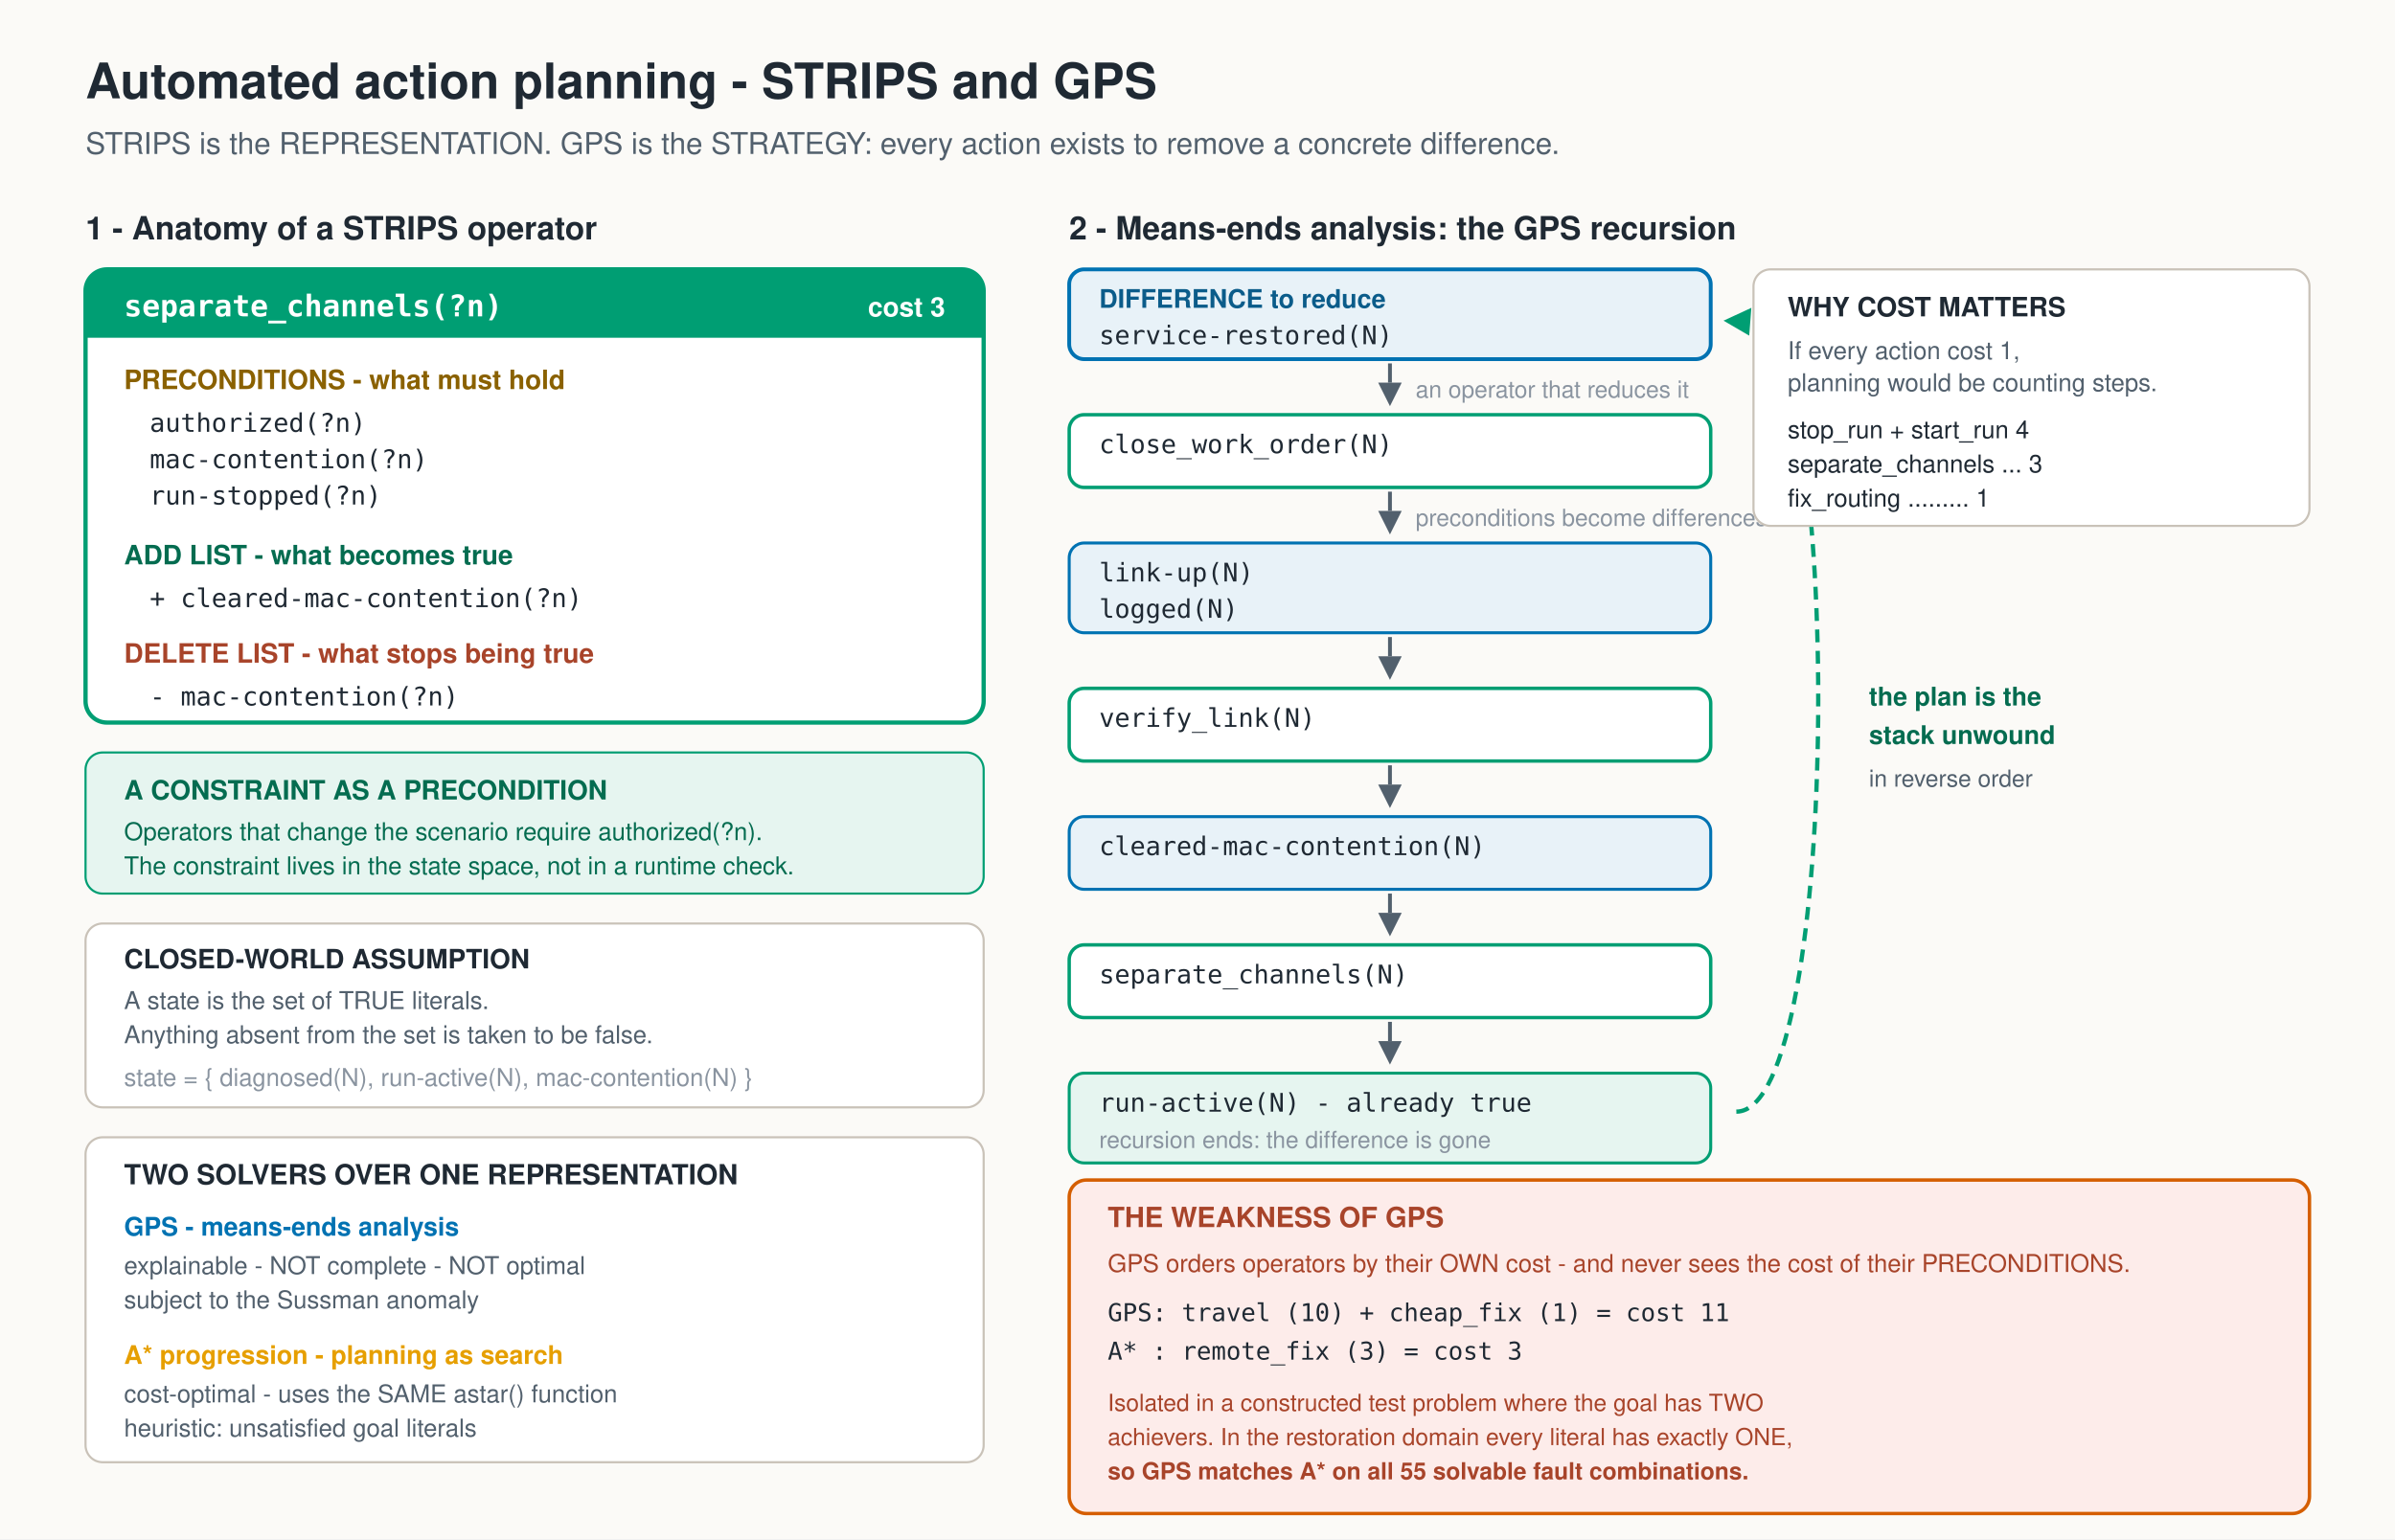
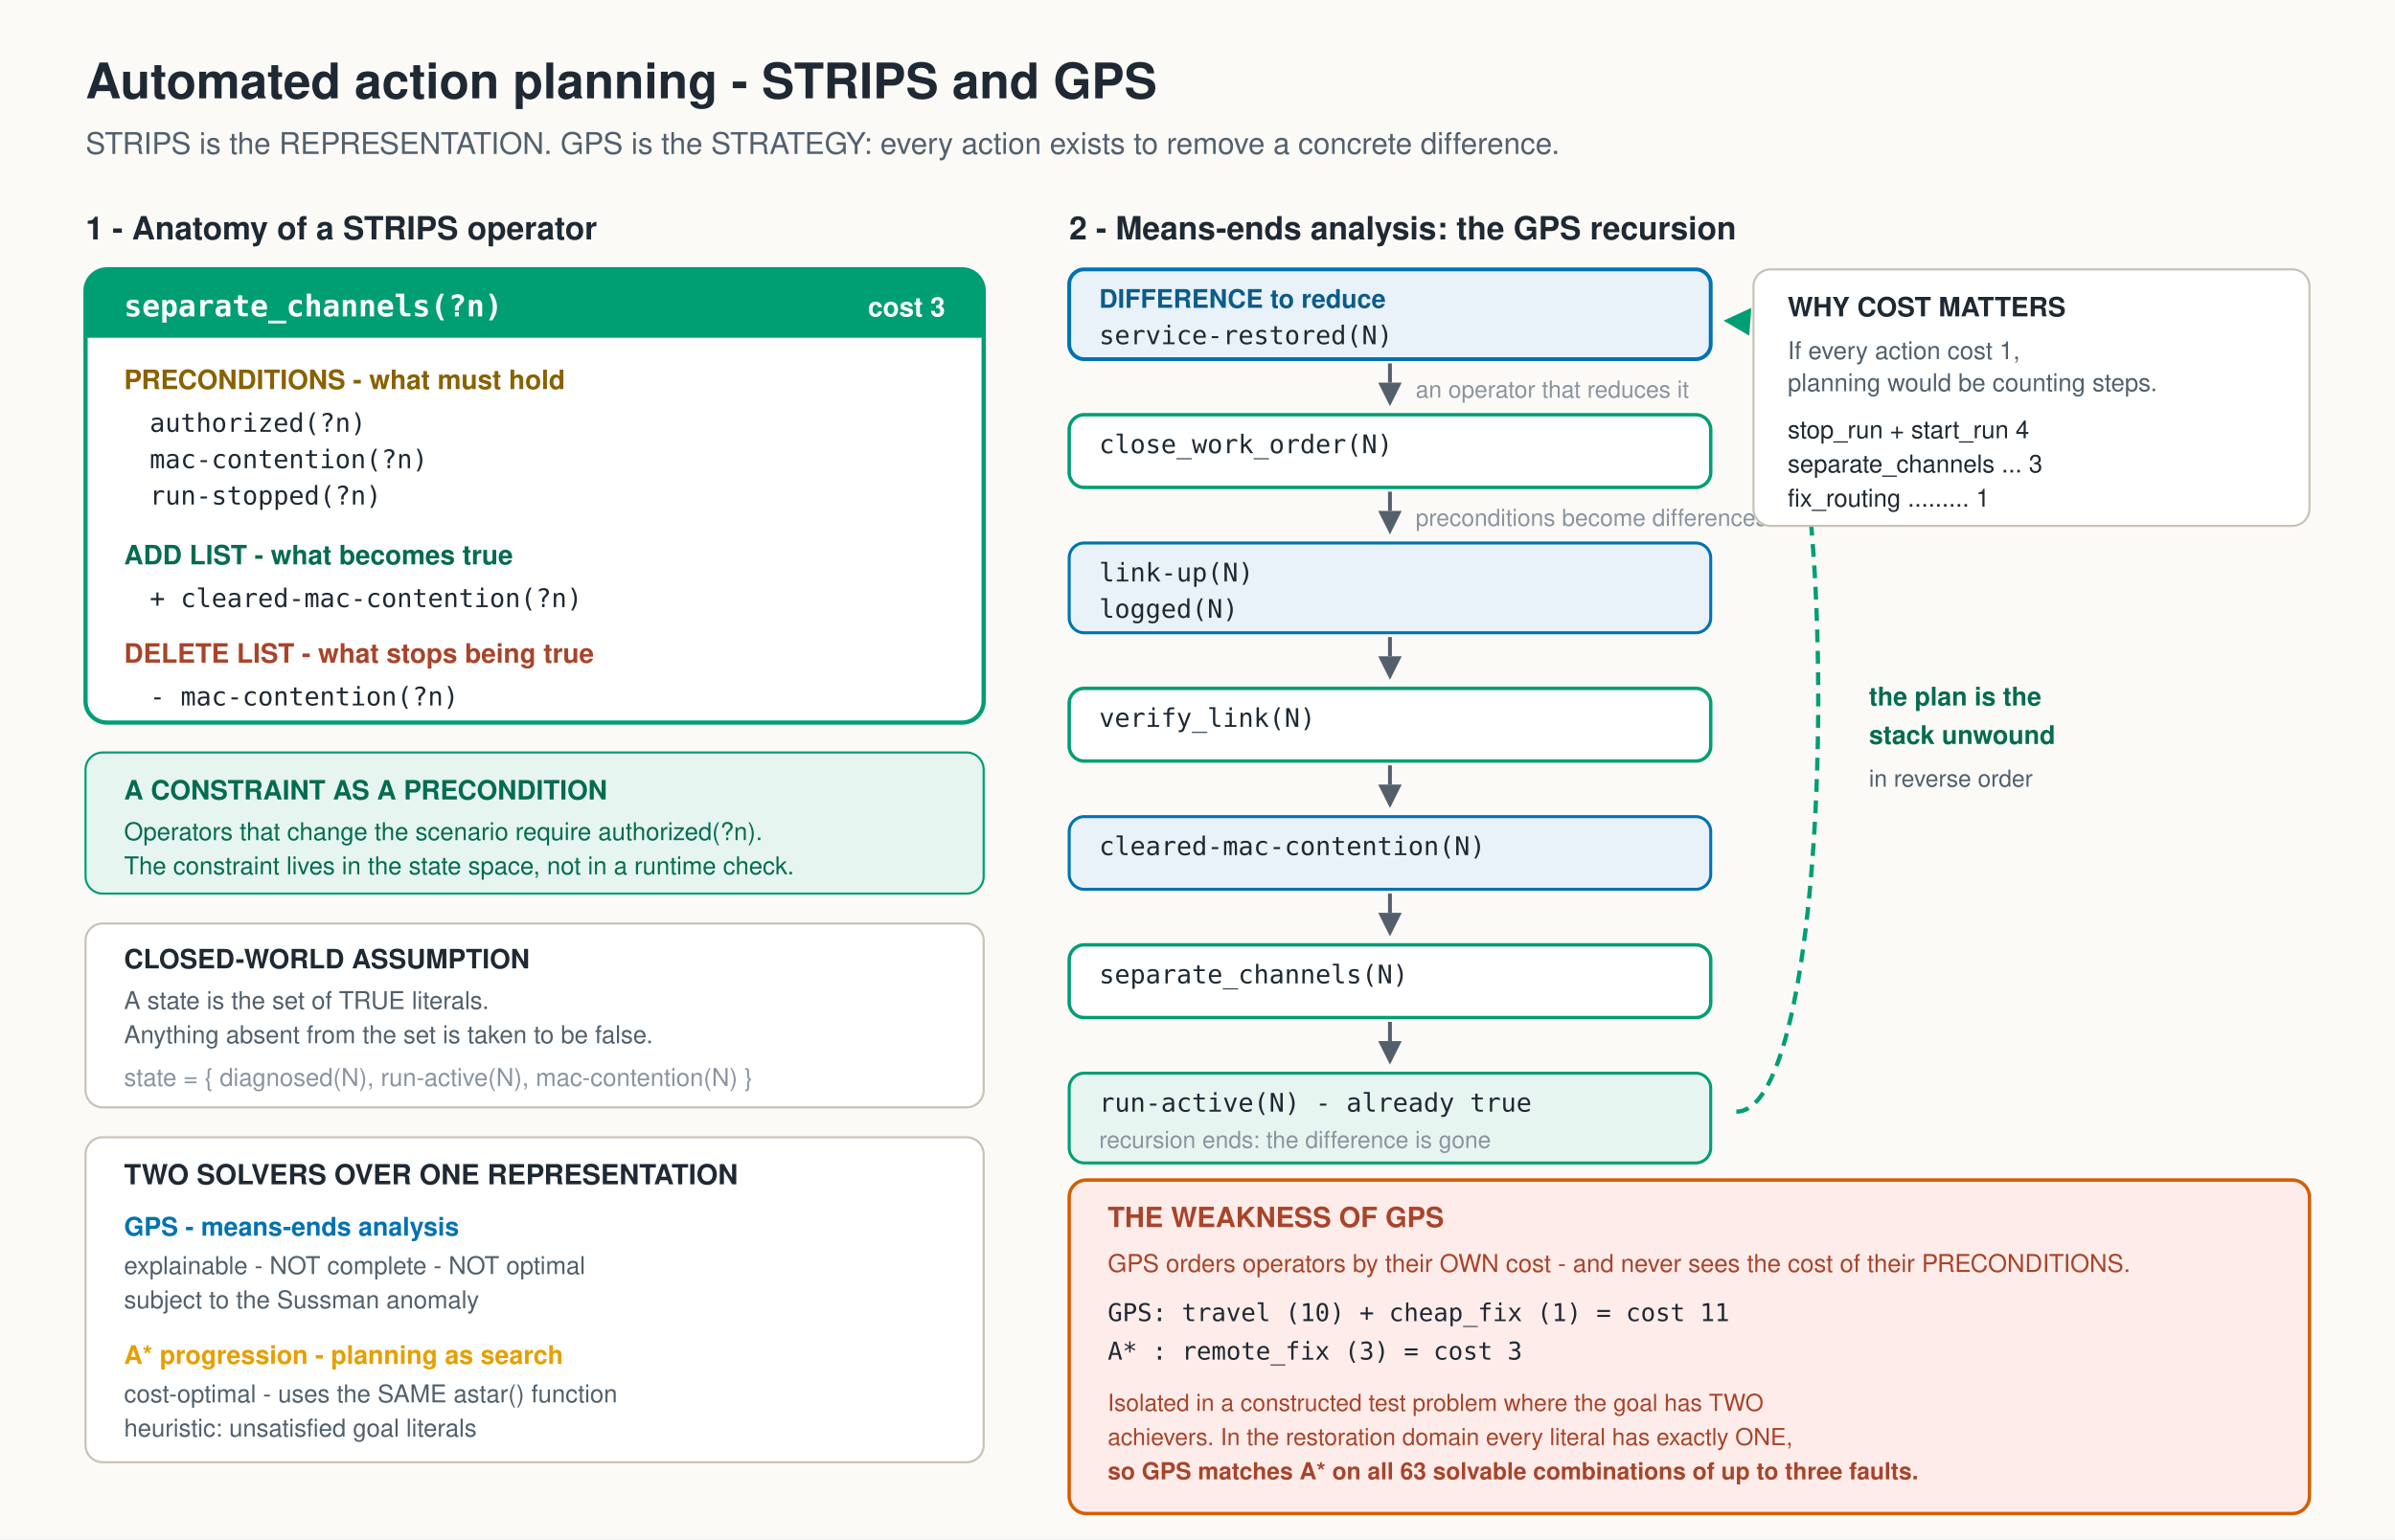
<svg xmlns="http://www.w3.org/2000/svg" viewBox="0 0 1120 720" width="1120" height="720" font-family="Segoe UI, Helvetica, Arial, sans-serif">
  <rect width="1120" height="720" fill="#fbfaf7" />
  <text x="40" y="46" font-size="23" fill="#1f2933" font-weight="600">Automated action planning - STRIPS and GPS</text>
  <text x="40" y="72" font-size="14" fill="#52606d">STRIPS is the REPRESENTATION. GPS is the STRATEGY: every action exists to remove a concrete difference.</text>
  <text x="40" y="112" font-size="15" fill="#1f2933" font-weight="700">1 - Anatomy of a STRIPS operator</text>
  <rect x="40" y="126" width="420" height="212" rx="10" fill="#ffffff" stroke="#009E73" stroke-width="2" />
  <path d="M 50 126 H 450 A 10 10 0 0 1 460 136 V 158 H 40 V 136 A 10 10 0 0 1 50 126 Z" fill="#009E73" />
  <text x="58" y="151" font-size="15" fill="#ffffff" font-weight="700" />
  <text x="58" y="148" font-size="14" font-weight="700" fill="#ffffff" font-family="Consolas, SFMono-Regular, Menlo, monospace">separate_channels(?n)</text>
  <text x="442" y="148" font-size="12.5" font-weight="600" fill="#ffffff" text-anchor="end">cost 3</text>
  <text x="58" y="182" font-size="12.5" fill="#8a6100" font-weight="700">PRECONDITIONS - what must hold</text>
  <text x="70" y="202" font-size="12" fill="#1f2933" font-family="Consolas, SFMono-Regular, Menlo, monospace">authorized(?n)</text>
  <text x="70" y="219" font-size="12" fill="#1f2933" font-family="Consolas, SFMono-Regular, Menlo, monospace">mac-contention(?n)</text>
  <text x="70" y="236" font-size="12" fill="#1f2933" font-family="Consolas, SFMono-Regular, Menlo, monospace">run-stopped(?n)</text>
  <text x="58" y="264" font-size="12.5" fill="#046c50" font-weight="700">ADD LIST - what becomes true</text>
  <text x="70" y="284" font-size="12" fill="#1f2933" font-family="Consolas, SFMono-Regular, Menlo, monospace">+ cleared-mac-contention(?n)</text>
  <text x="58" y="310" font-size="12.5" fill="#a8442a" font-weight="700">DELETE LIST - what stops being true</text>
  <text x="70" y="330" font-size="12" fill="#1f2933" font-family="Consolas, SFMono-Regular, Menlo, monospace">- mac-contention(?n)</text>
  <rect x="40" y="352" width="420" height="66" rx="8" fill="#e6f5f0" stroke="#009E73" stroke-width="1.0" />
  <text x="58" y="374" font-size="12.5" fill="#046c50" font-weight="700">A CONSTRAINT AS A PRECONDITION</text>
  <text x="58" y="393" font-size="11.5" fill="#046c50">Operators that change the scenario require authorized(?n).</text>
  <text x="58" y="409" font-size="11.5" fill="#046c50">The constraint lives in the state space, not in a runtime check.</text>
  <rect x="40" y="432" width="420" height="86" rx="8" fill="#ffffff" stroke="#c9c2b8" stroke-width="1.0" />
  <text x="58" y="453" font-size="12.5" fill="#1f2933" font-weight="700">CLOSED-WORLD ASSUMPTION</text>
  <text x="58" y="472" font-size="11.5" fill="#52606d">A state is the set of TRUE literals.</text>
  <text x="58" y="488" font-size="11.5" fill="#52606d">Anything absent from the set is taken to be false.</text>
  <text x="58" y="508" font-size="11.5" fill="#8a94a0">state = { diagnosed(N), run-active(N), mac-contention(N) }</text>
  <rect x="40" y="532" width="420" height="152" rx="8" fill="#ffffff" stroke="#c9c2b8" stroke-width="1.0" />
  <text x="58" y="554" font-size="13" fill="#1f2933" font-weight="700">TWO SOLVERS OVER ONE REPRESENTATION</text>
  <text x="58" y="578" font-size="12" fill="#0072B2" font-weight="700">GPS - means-ends analysis</text>
  <text x="58" y="596" font-size="11.5" fill="#52606d">explainable - NOT complete - NOT optimal</text>
  <text x="58" y="612" font-size="11.5" fill="#52606d">subject to the Sussman anomaly</text>
  <text x="58" y="638" font-size="12" fill="#E69F00" font-weight="700">A* progression - planning as search</text>
  <text x="58" y="656" font-size="11.5" fill="#52606d">cost-optimal - uses the SAME astar() function</text>
  <text x="58" y="672" font-size="11.5" fill="#52606d">heuristic: unsatisfied goal literals</text>
  <text x="500" y="112" font-size="15" fill="#1f2933" font-weight="700">2 - Means-ends analysis: the GPS recursion</text>
  <rect x="500" y="126" width="300" height="42" rx="7" fill="#e8f2f8" stroke="#0072B2" stroke-width="1.8" />
  <text x="514" y="144" font-size="12" fill="#0b5c8a" font-weight="700">DIFFERENCE to reduce</text>
  <text x="514" y="161" font-size="12" fill="#1f2933" font-family="Consolas, SFMono-Regular, Menlo, monospace">service-restored(N)</text>
  <rect x="500" y="194" width="300" height="34" rx="7" fill="#ffffff" stroke="#009E73" stroke-width="1.6" />
  <text x="514" y="212" font-size="12" fill="#1f2933" font-family="Consolas, SFMono-Regular, Menlo, monospace">close_work_order(N)</text>
  <rect x="500" y="254" width="300" height="42" rx="7" fill="#e8f2f8" stroke="#0072B2" stroke-width="1.4" />
  <text x="514" y="272" font-size="12" fill="#1f2933" font-family="Consolas, SFMono-Regular, Menlo, monospace">link-up(N)</text>
  <text x="514" y="289" font-size="12" fill="#1f2933" font-family="Consolas, SFMono-Regular, Menlo, monospace">logged(N)</text>
  <rect x="500" y="322" width="300" height="34" rx="7" fill="#ffffff" stroke="#009E73" stroke-width="1.6" />
  <text x="514" y="340" font-size="12" fill="#1f2933" font-family="Consolas, SFMono-Regular, Menlo, monospace">verify_link(N)</text>
  <rect x="500" y="382" width="300" height="34" rx="7" fill="#e8f2f8" stroke="#0072B2" stroke-width="1.4" />
  <text x="514" y="400" font-size="12" fill="#1f2933" font-family="Consolas, SFMono-Regular, Menlo, monospace">cleared-mac-contention(N)</text>
  <rect x="500" y="442" width="300" height="34" rx="7" fill="#ffffff" stroke="#009E73" stroke-width="1.6" />
  <text x="514" y="460" font-size="12" fill="#1f2933" font-family="Consolas, SFMono-Regular, Menlo, monospace">separate_channels(N)</text>
  <rect x="500" y="502" width="300" height="42" rx="7" fill="#e6f5f0" stroke="#009E73" stroke-width="1.4" />
  <text x="514" y="520" font-size="12" fill="#1f2933" font-family="Consolas, SFMono-Regular, Menlo, monospace">run-active(N)  - already true</text>
  <text x="514" y="537" font-size="11" fill="#8a94a0">recursion ends: the difference is gone</text>
  <line x1="650" y1="170" x2="650.0" y2="179.0" stroke="#52606d" stroke-width="1.8" />
  <polygon points="650,190 644.5,179.0 655.5,179.0" fill="#52606d" />
  <line x1="650" y1="230" x2="650.0" y2="239.0" stroke="#52606d" stroke-width="1.8" />
  <polygon points="650,250 644.5,239.0 655.5,239.0" fill="#52606d" />
  <line x1="650" y1="298" x2="650.0" y2="307.0" stroke="#52606d" stroke-width="1.8" />
  <polygon points="650,318 644.5,307.0 655.5,307.0" fill="#52606d" />
  <line x1="650" y1="358" x2="650.0" y2="367.0" stroke="#52606d" stroke-width="1.8" />
  <polygon points="650,378 644.5,367.0 655.5,367.0" fill="#52606d" />
  <line x1="650" y1="418" x2="650.0" y2="427.0" stroke="#52606d" stroke-width="1.8" />
  <polygon points="650,438 644.5,427.0 655.5,427.0" fill="#52606d" />
  <line x1="650" y1="478" x2="650.0" y2="487.0" stroke="#52606d" stroke-width="1.8" />
  <polygon points="650,498 644.5,487.0 655.5,487.0" fill="#52606d" />
  <text x="662" y="186" font-size="11" fill="#8a94a0">an operator that reduces it</text>
  <text x="662" y="246" font-size="11" fill="#8a94a0">preconditions become differences</text>
  <path d="M 812 520 C 862 520 862 152 818 150" stroke="#009E73" stroke-width="2" fill="none" stroke-dasharray="6 4" />
  <polygon points="806,150 819,144 818,157" fill="#009E73" />
  <text x="874" y="330" font-size="12" fill="#046c50" font-weight="700">the plan is the</text>
  <text x="874" y="348" font-size="12" fill="#046c50" font-weight="700">stack unwound</text>
  <text x="874" y="368" font-size="11" fill="#52606d">in reverse order</text>
  <rect x="500" y="552" width="580" height="156" rx="8" fill="#fdecea" stroke="#D55E00" stroke-width="1.6" />
  <text x="518" y="574" font-size="13" fill="#a8442a" font-weight="700">THE WEAKNESS OF GPS</text>
  <text x="518" y="595" font-size="11.5" fill="#a8442a">GPS orders operators by their OWN cost - and never sees the cost of their PRECONDITIONS.</text>
  <text x="518" y="618" font-size="11.5" fill="#1f2933" font-family="Consolas, SFMono-Regular, Menlo, monospace">GPS:  travel (10) + cheap_fix (1)  =  cost 11</text>
  <text x="518" y="636" font-size="11.5" fill="#1f2933" font-family="Consolas, SFMono-Regular, Menlo, monospace">A* :  remote_fix (3)               =  cost  3</text>
  <text x="518" y="660" font-size="11" fill="#a8442a">Isolated in a constructed test problem where the goal has TWO</text>
  <text x="518" y="676" font-size="11" fill="#a8442a">achievers. In the restoration domain every literal has exactly ONE,</text>
-   <text x="518" y="692" font-size="11" fill="#a8442a" font-weight="600">so GPS matches A* on all 55 solvable fault combinations.</text>
+   <text x="518" y="692" font-size="11" fill="#a8442a" font-weight="600">so GPS matches A* on all 63 solvable combinations of up to three faults.</text>
  <rect x="820" y="126" width="260" height="120" rx="8" fill="#ffffff" stroke="#c9c2b8" stroke-width="1.0" />
  <text x="836" y="148" font-size="12.5" fill="#1f2933" font-weight="700">WHY COST MATTERS</text>
  <text x="836" y="168" font-size="11.5" fill="#52606d">If every action cost 1,</text>
  <text x="836" y="183" font-size="11.5" fill="#52606d">planning would be counting steps.</text>
  <text x="836" y="205" font-size="11.5" fill="#1f2933">stop_run + start_run  4</text>
  <text x="836" y="221" font-size="11.5" fill="#1f2933">separate_channels ... 3</text>
  <text x="836" y="237" font-size="11.5" fill="#1f2933">fix_routing ......... 1</text>
</svg>
